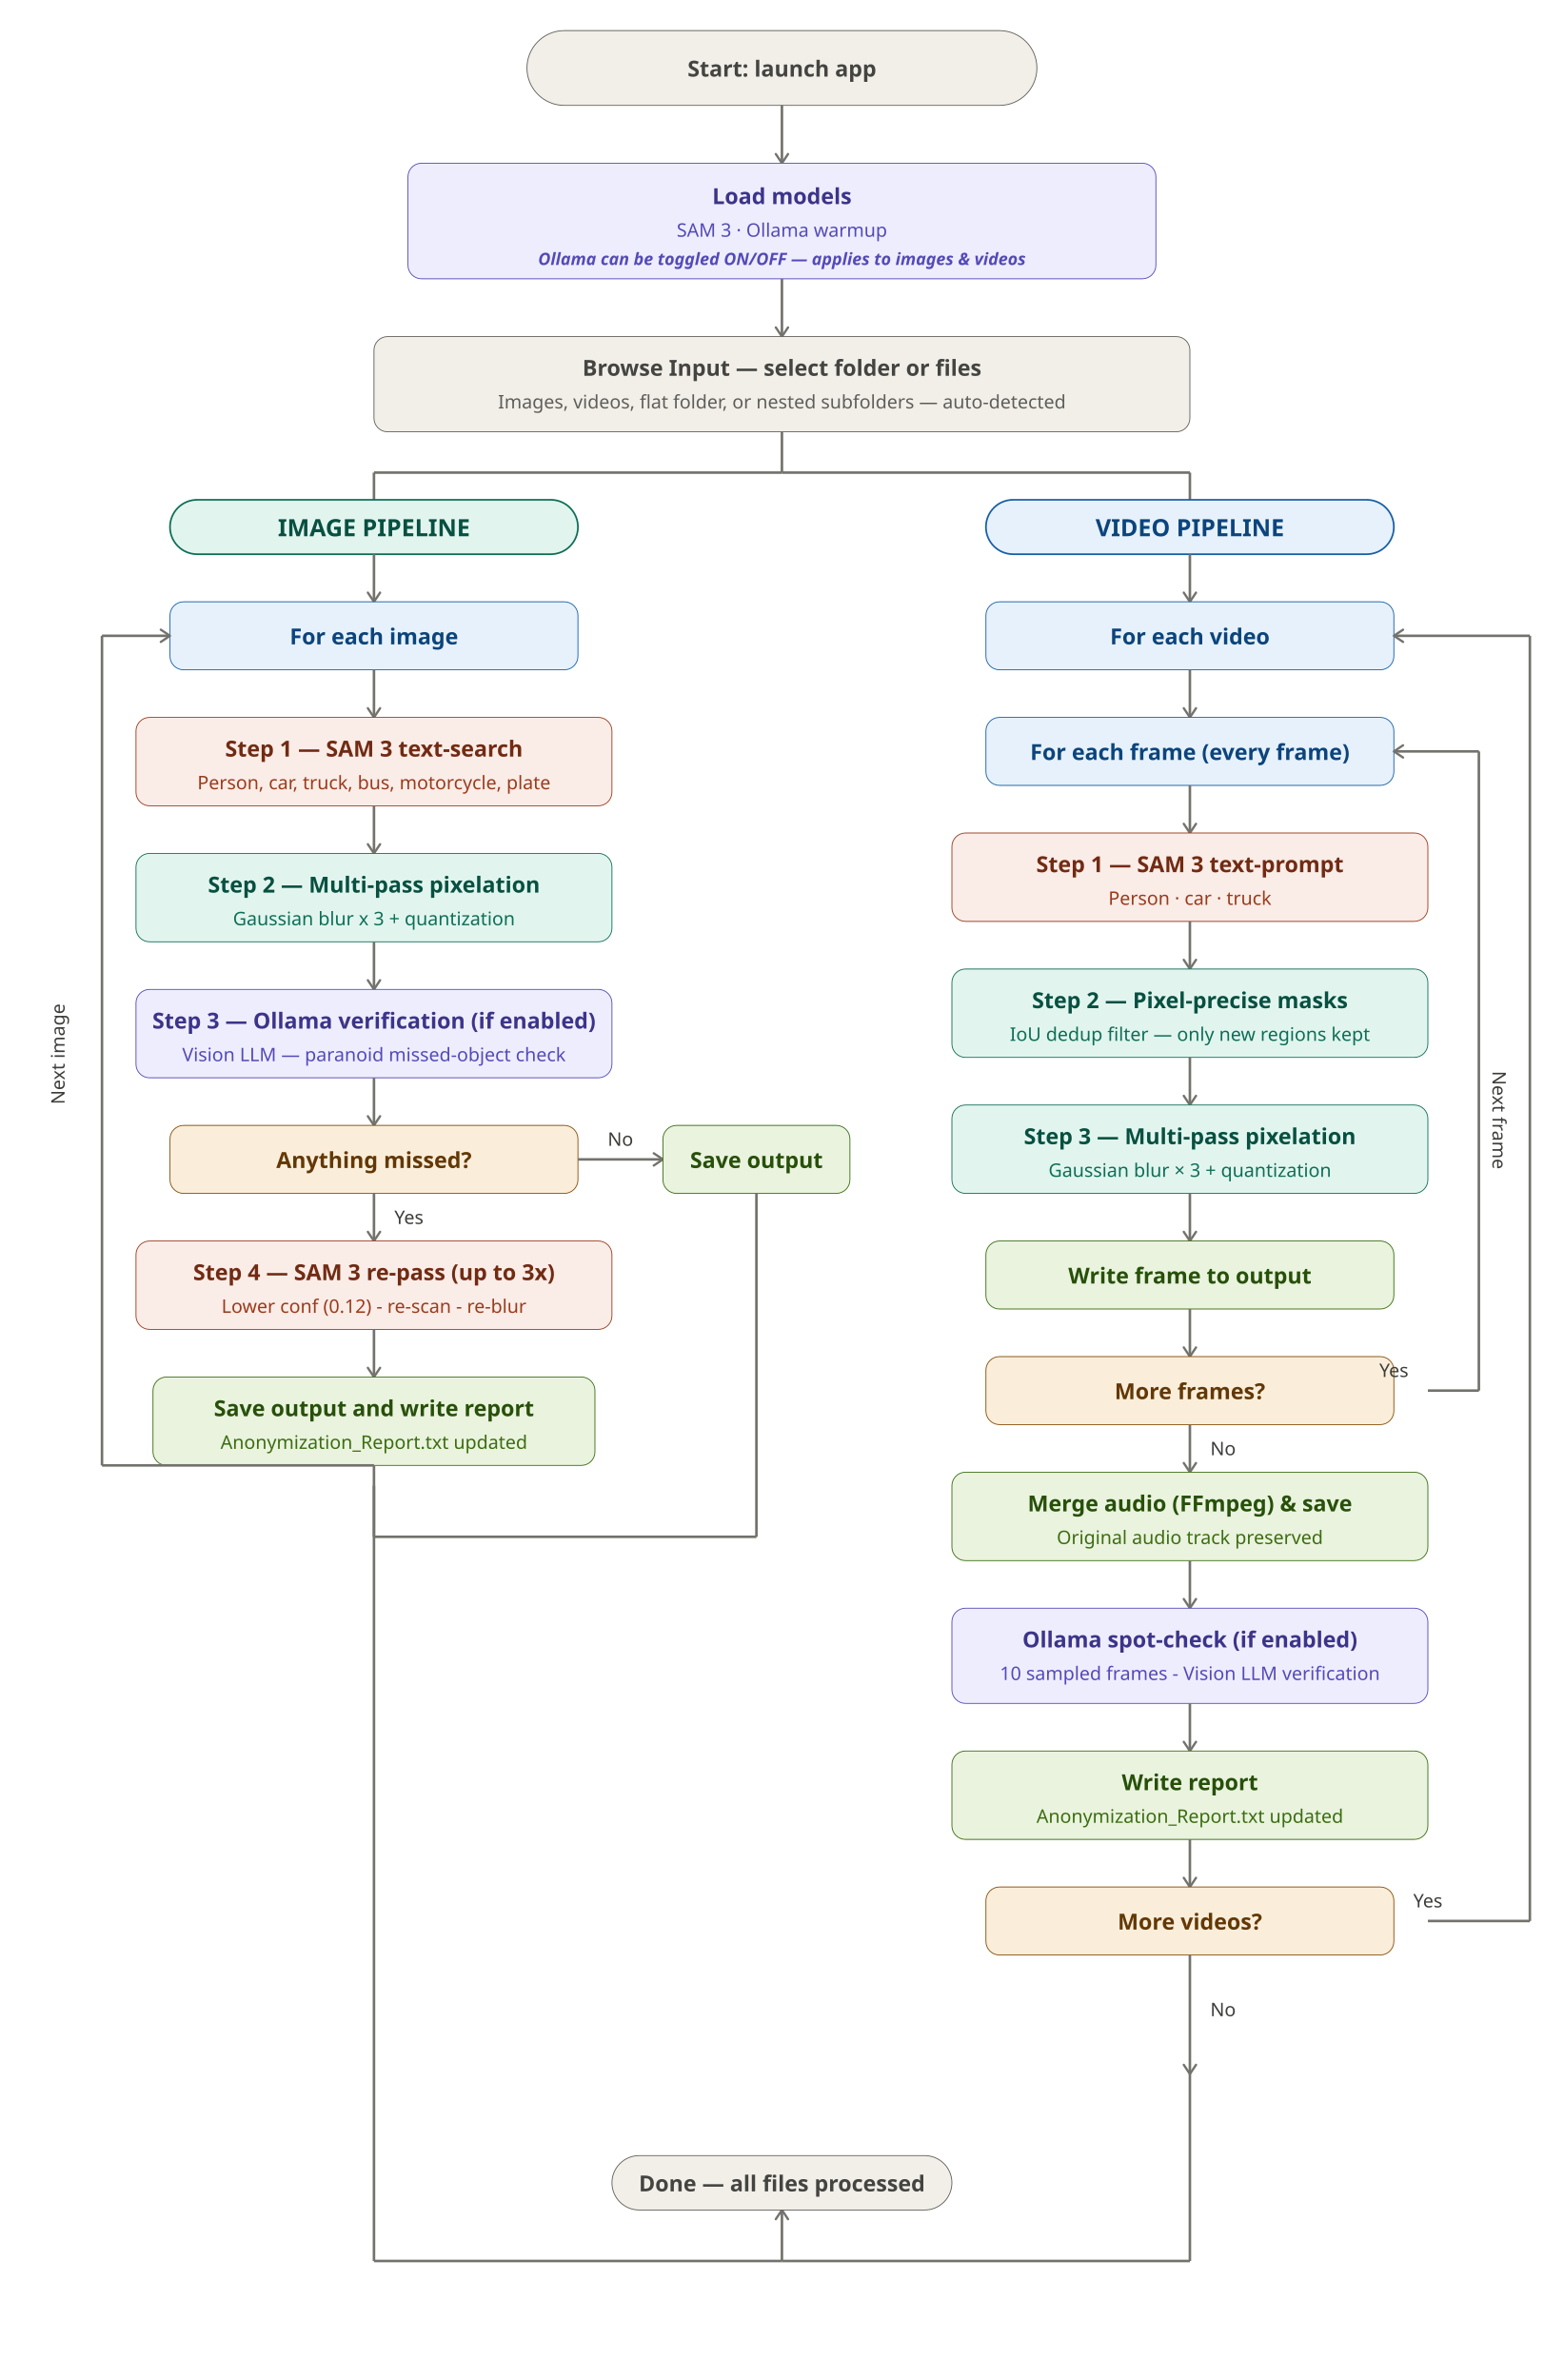
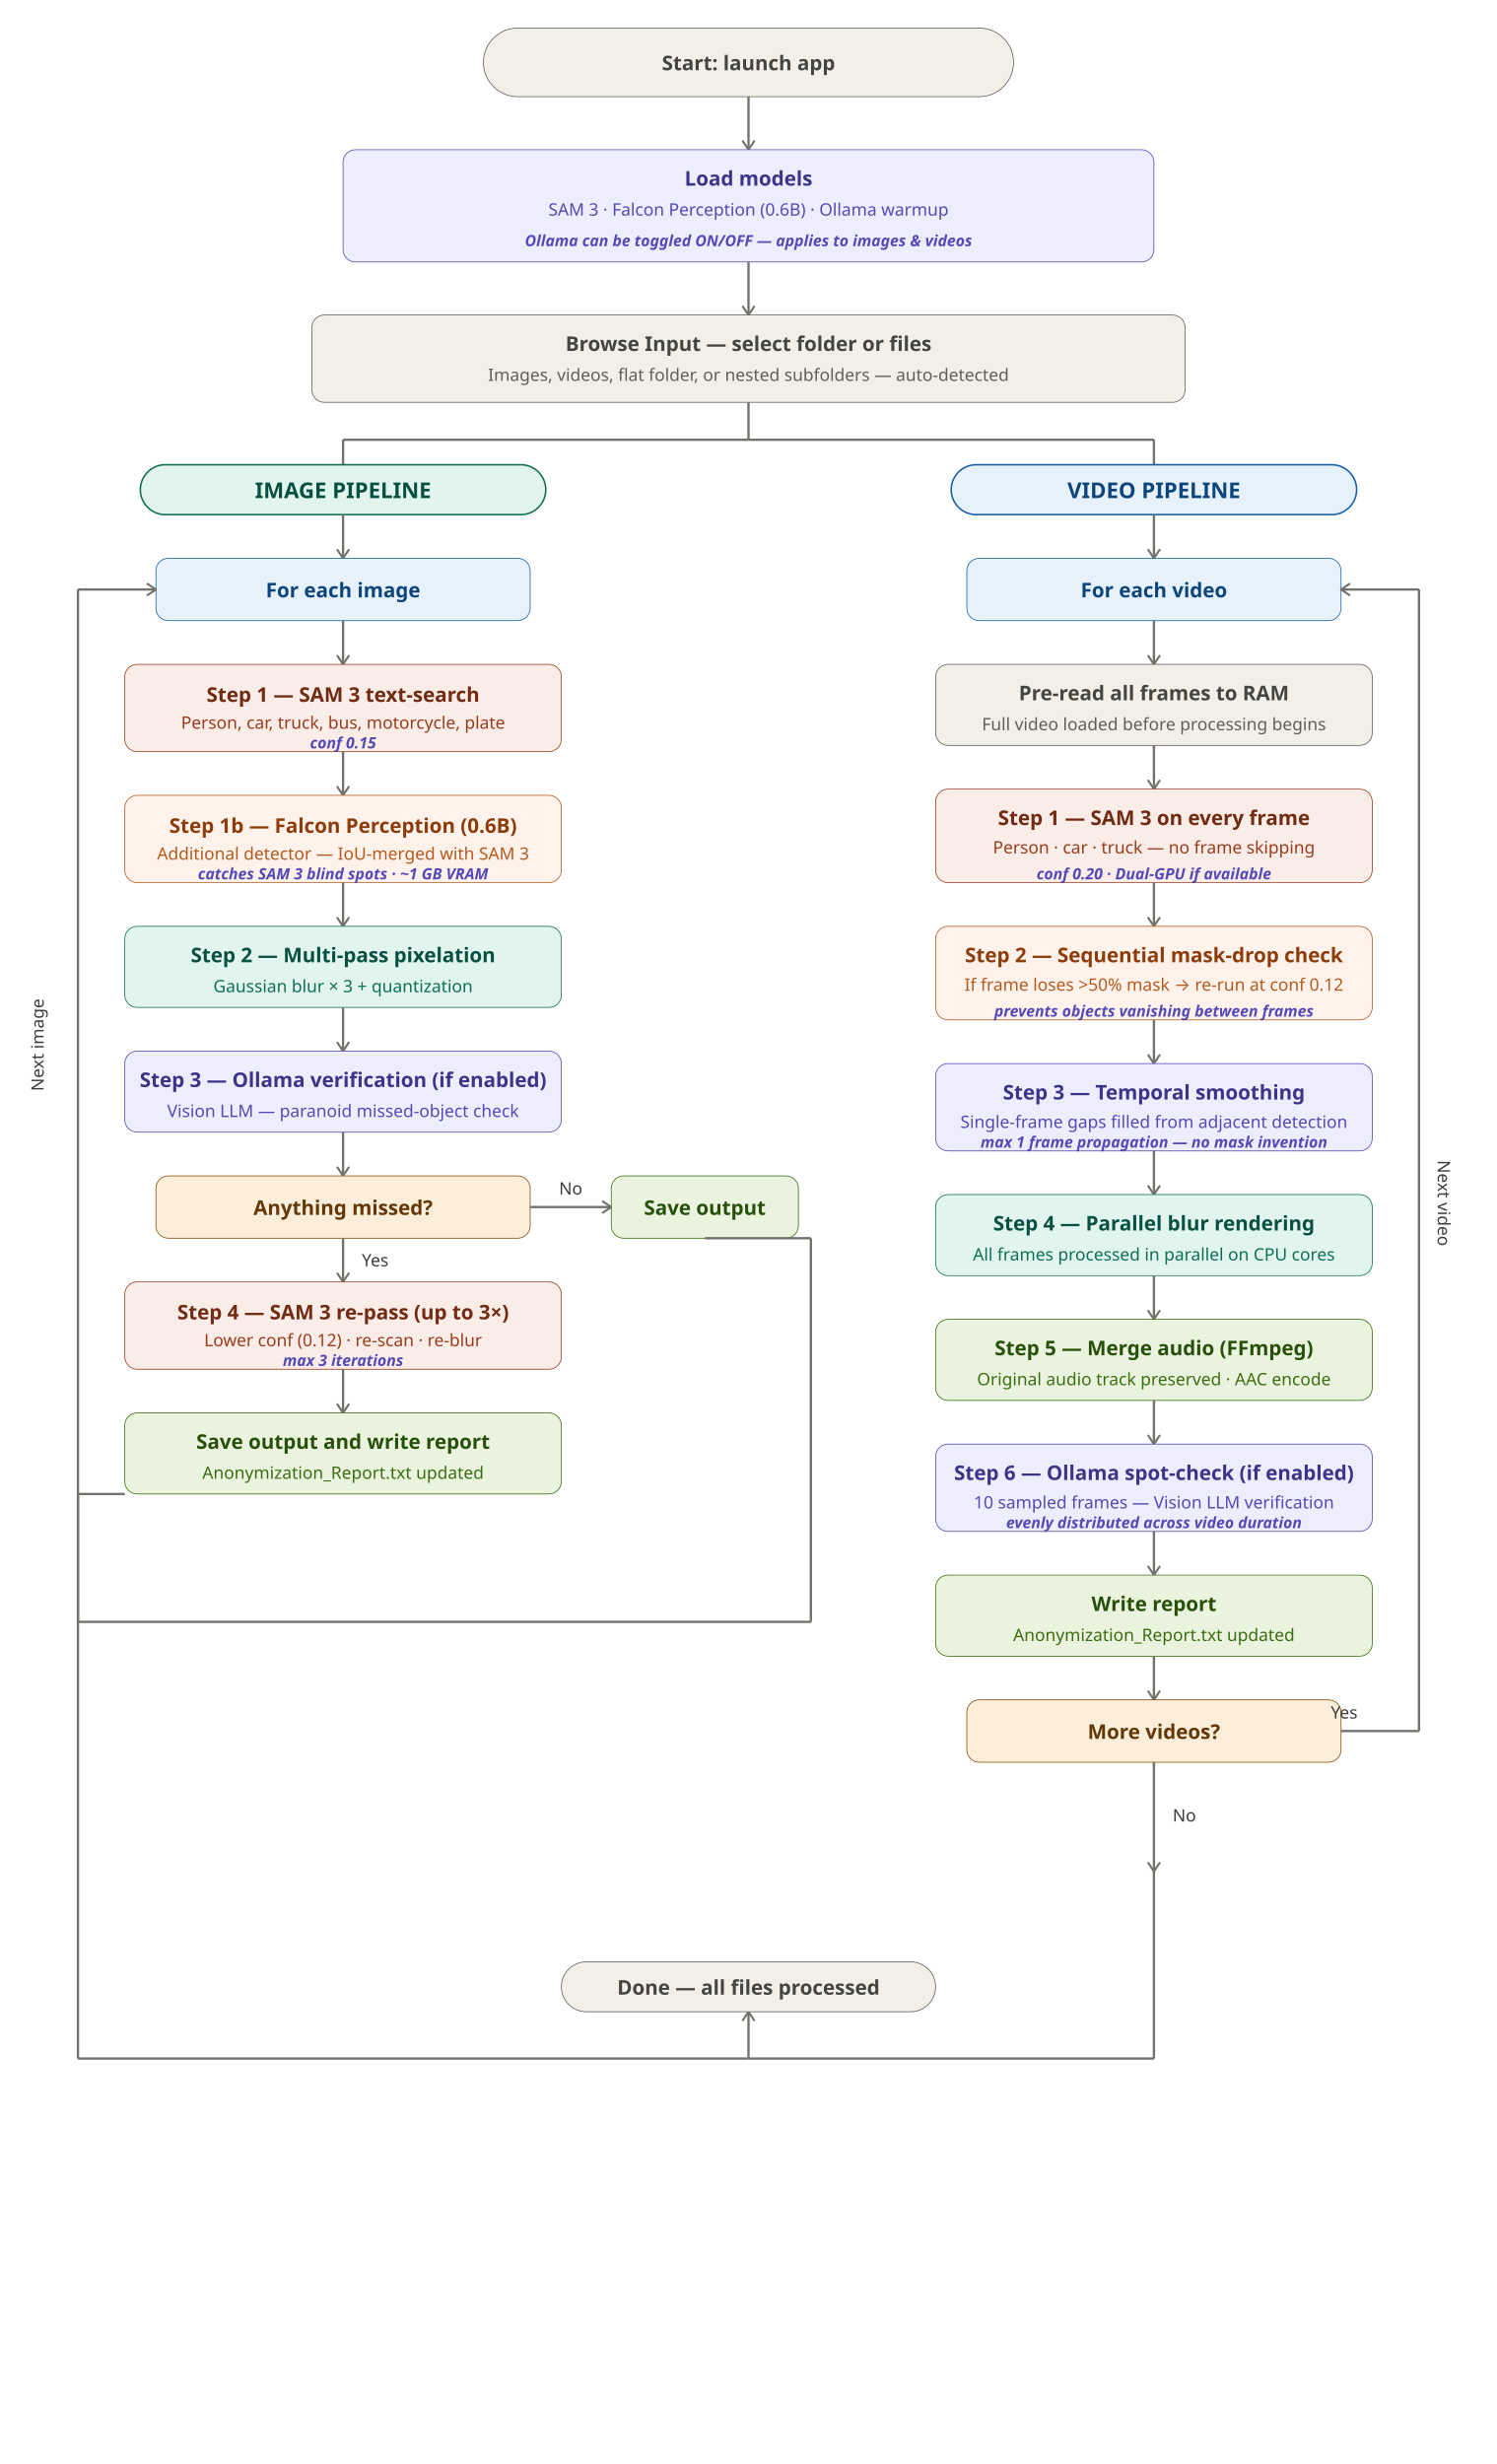
- <svg xmlns="http://www.w3.org/2000/svg" width="100%" viewBox="0 0 920 1400">
+ <svg xmlns="http://www.w3.org/2000/svg" width="100%" viewBox="0 0 960 1580">
  <defs>
    <marker id="arrow" viewBox="0 0 10 10" refX="8" refY="5" markerWidth="6" markerHeight="6" orient="auto-start-reverse">
      <path d="M2 1L8 5L2 9" fill="none" stroke="context-stroke" stroke-width="1.5" stroke-linecap="round" stroke-linejoin="round" />
    </marker>
  </defs>
  <style>
  text { font-family: "Segoe UI", -apple-system, BlinkMacSystemFont, sans-serif; }
-   .title { font-size:13px; font-weight:600; }
-   .sub   { font-size:11px; font-weight:400; }
-   .label { font-size:11px; font-weight:400; fill:rgb(61,61,58); }
-   .head  { font-size:14px; font-weight:700; }
+   .title  { font-size:13px; font-weight:600; }
+   .sub    { font-size:11px; font-weight:400; }
+   .label  { font-size:11px; font-weight:400; fill:rgb(61,61,58); }
+   .head   { font-size:14px; font-weight:700; }
  .toggle { font-size:10px; font-weight:600; fill:rgb(83,74,183); font-style:italic; }
-   line   { stroke:rgb(115,114,108); stroke-width:1.5; fill:none; }
+   line    { stroke:rgb(115,114,108); stroke-width:1.5; fill:none; }
</style>
-   <rect x="310" y="18" width="300" height="44" rx="22" fill="rgb(241,239,232)" stroke="rgb(95,94,90)" stroke-width="0.5" />
-   <text x="460" y="40" text-anchor="middle" dominant-baseline="central" class="title" fill="rgb(68,68,65)">Start: launch app</text>
-   <line x1="460" y1="62" x2="460" y2="96" marker-end="url(#arrow)" />
-   <rect x="240" y="96" width="440" height="68" rx="8" fill="rgb(238,237,254)" stroke="rgb(83,74,183)" stroke-width="0.5" />
-   <text x="460" y="115" text-anchor="middle" dominant-baseline="central" class="title" fill="rgb(60,52,137)">Load models</text>
-   <text x="460" y="135" text-anchor="middle" dominant-baseline="central" class="sub" fill="rgb(83,74,183)">SAM 3 · Ollama warmup</text>
-   <text x="460" y="152" text-anchor="middle" dominant-baseline="central" class="toggle">Ollama can be toggled ON/OFF — applies to images &amp; videos</text>
-   <line x1="460" y1="164" x2="460" y2="198" marker-end="url(#arrow)" />
-   <rect x="220" y="198" width="480" height="56" rx="8" fill="rgb(241,239,232)" stroke="rgb(95,94,90)" stroke-width="0.5" />
-   <text x="460" y="216" text-anchor="middle" dominant-baseline="central" class="title" fill="rgb(68,68,65)">Browse Input — select folder or files</text>
-   <text x="460" y="236" text-anchor="middle" dominant-baseline="central" class="sub" fill="rgb(95,94,90)">Images, videos, flat folder, or nested subfolders — auto-detected</text>
-   <line x1="460" y1="254" x2="460" y2="278" />
-   <line x1="460" y1="278" x2="220" y2="278" />
-   <line x1="460" y1="278" x2="700" y2="278" />
-   <line x1="220" y1="278" x2="220" y2="304" marker-end="url(#arrow)" />
-   <line x1="700" y1="278" x2="700" y2="304" marker-end="url(#arrow)" />
-   <rect x="100" y="294" width="240" height="32" rx="16" fill="rgb(225,245,238)" stroke="rgb(15,110,86)" stroke-width="1" />
-   <text x="220" y="310" text-anchor="middle" dominant-baseline="central" class="head" fill="rgb(8,80,65)">IMAGE PIPELINE</text>
-   <rect x="580" y="294" width="240" height="32" rx="16" fill="rgb(230,241,251)" stroke="rgb(24,95,165)" stroke-width="1" />
-   <text x="700" y="310" text-anchor="middle" dominant-baseline="central" class="head" fill="rgb(12,68,124)">VIDEO PIPELINE</text>
-   <line x1="220" y1="326" x2="220" y2="354" marker-end="url(#arrow)" />
-   <rect x="100" y="354" width="240" height="40" rx="8" fill="rgb(230,241,251)" stroke="rgb(24,95,165)" stroke-width="0.5" />
-   <text x="220" y="374" text-anchor="middle" dominant-baseline="central" class="title" fill="rgb(12,68,124)">For each image</text>
-   <line x1="220" y1="394" x2="220" y2="422" marker-end="url(#arrow)" />
-   <rect x="80" y="422" width="280" height="52" rx="8" fill="rgb(250,236,231)" stroke="rgb(153,60,29)" stroke-width="0.5" />
-   <text x="220" y="440" text-anchor="middle" dominant-baseline="central" class="title" fill="rgb(113,43,19)">Step 1 — SAM 3 text-search</text>
-   <text x="220" y="460" text-anchor="middle" dominant-baseline="central" class="sub" fill="rgb(153,60,29)">Person, car, truck, bus, motorcycle, plate</text>
-   <line x1="220" y1="474" x2="220" y2="502" marker-end="url(#arrow)" />
-   <rect x="80" y="502" width="280" height="52" rx="8" fill="rgb(225,245,238)" stroke="rgb(15,110,86)" stroke-width="0.5" />
-   <text x="220" y="520" text-anchor="middle" dominant-baseline="central" class="title" fill="rgb(8,80,65)">Step 2 — Multi-pass pixelation</text>
-   <text x="220" y="540" text-anchor="middle" dominant-baseline="central" class="sub" fill="rgb(15,110,86)">Gaussian blur x 3 + quantization</text>
-   <line x1="220" y1="554" x2="220" y2="582" marker-end="url(#arrow)" />
-   <rect x="80" y="582" width="280" height="52" rx="8" fill="rgb(238,237,254)" stroke="rgb(83,74,183)" stroke-width="0.5" />
-   <text x="220" y="600" text-anchor="middle" dominant-baseline="central" class="title" fill="rgb(60,52,137)">Step 3 — Ollama verification (if enabled)</text>
-   <text x="220" y="620" text-anchor="middle" dominant-baseline="central" class="sub" fill="rgb(83,74,183)">Vision LLM — paranoid missed-object check</text>
-   <line x1="220" y1="634" x2="220" y2="662" marker-end="url(#arrow)" />
-   <rect x="100" y="662" width="240" height="40" rx="8" fill="rgb(250,238,218)" stroke="rgb(133,79,11)" stroke-width="0.5" />
-   <text x="220" y="682" text-anchor="middle" dominant-baseline="central" class="title" fill="rgb(99,56,6)">Anything missed?</text>
-   <line x1="340" y1="682" x2="390" y2="682" marker-end="url(#arrow)" stroke="rgb(115,114,108)" />
-   <text x="365" y="674" text-anchor="middle" class="label">No</text>
-   <rect x="390" y="662" width="110" height="40" rx="8" fill="rgb(234,243,222)" stroke="rgb(59,109,17)" stroke-width="0.5" />
-   <text x="445" y="682" text-anchor="middle" dominant-baseline="central" class="title" fill="rgb(39,80,10)">Save output</text>
-   <line x1="220" y1="702" x2="220" y2="730" marker-end="url(#arrow)" />
-   <text x="232" y="720" class="label">Yes</text>
-   <rect x="80" y="730" width="280" height="52" rx="8" fill="rgb(250,236,231)" stroke="rgb(153,60,29)" stroke-width="0.5" />
-   <text x="220" y="748" text-anchor="middle" dominant-baseline="central" class="title" fill="rgb(113,43,19)">Step 4 — SAM 3 re-pass (up to 3x)</text>
-   <text x="220" y="768" text-anchor="middle" dominant-baseline="central" class="sub" fill="rgb(153,60,29)">Lower conf (0.12) - re-scan - re-blur</text>
-   <line x1="220" y1="782" x2="220" y2="810" marker-end="url(#arrow)" />
-   <rect x="90" y="810" width="260" height="52" rx="8" fill="rgb(234,243,222)" stroke="rgb(59,109,17)" stroke-width="0.5" />
-   <text x="220" y="828" text-anchor="middle" dominant-baseline="central" class="title" fill="rgb(39,80,10)">Save output and write report</text>
-   <text x="220" y="848" text-anchor="middle" dominant-baseline="central" class="sub" fill="rgb(59,109,17)">Anonymization_Report.txt updated</text>
-   <line x1="445" y1="702" x2="445" y2="904" stroke="rgb(115,114,108)" />
-   <line x1="445" y1="904" x2="220" y2="904" stroke="rgb(115,114,108)" />
-   <line x1="220" y1="904" x2="220" y2="874" stroke="rgb(115,114,108)" />
-   <line x1="220" y1="862" x2="60" y2="862" stroke="rgb(115,114,108)" />
-   <line x1="60" y1="862" x2="60" y2="374" stroke="rgb(115,114,108)" />
-   <line x1="60" y1="374" x2="100" y2="374" marker-end="url(#arrow)" />
-   <text x="38" y="620" text-anchor="middle" class="label" transform="rotate(-90,38,620)">Next image</text>
-   <line x1="700" y1="326" x2="700" y2="354" marker-end="url(#arrow)" />
-   <rect x="580" y="354" width="240" height="40" rx="8" fill="rgb(230,241,251)" stroke="rgb(24,95,165)" stroke-width="0.5" />
-   <text x="700" y="374" text-anchor="middle" dominant-baseline="central" class="title" fill="rgb(12,68,124)">For each video</text>
-   <line x1="700" y1="394" x2="700" y2="422" marker-end="url(#arrow)" />
-   <rect x="580" y="422" width="240" height="40" rx="8" fill="rgb(230,241,251)" stroke="rgb(24,95,165)" stroke-width="0.5" />
-   <text x="700" y="442" text-anchor="middle" dominant-baseline="central" class="title" fill="rgb(12,68,124)">For each frame (every frame)</text>
-   <line x1="700" y1="462" x2="700" y2="490" marker-end="url(#arrow)" />
-   <rect x="560" y="490" width="280" height="52" rx="8" fill="rgb(250,236,231)" stroke="rgb(153,60,29)" stroke-width="0.5" />
-   <text x="700" y="508" text-anchor="middle" dominant-baseline="central" class="title" fill="rgb(113,43,19)">Step 1 — SAM 3 text-prompt</text>
-   <text x="700" y="528" text-anchor="middle" dominant-baseline="central" class="sub" fill="rgb(153,60,29)">Person · car · truck</text>
-   <line x1="700" y1="542" x2="700" y2="570" marker-end="url(#arrow)" />
-   <rect x="560" y="570" width="280" height="52" rx="8" fill="rgb(225,245,238)" stroke="rgb(15,110,86)" stroke-width="0.5" />
-   <text x="700" y="588" text-anchor="middle" dominant-baseline="central" class="title" fill="rgb(8,80,65)">Step 2 — Pixel-precise masks</text>
-   <text x="700" y="608" text-anchor="middle" dominant-baseline="central" class="sub" fill="rgb(15,110,86)">IoU dedup filter — only new regions kept</text>
-   <line x1="700" y1="622" x2="700" y2="650" marker-end="url(#arrow)" />
-   <rect x="560" y="650" width="280" height="52" rx="8" fill="rgb(225,245,238)" stroke="rgb(15,110,86)" stroke-width="0.5" />
-   <text x="700" y="668" text-anchor="middle" dominant-baseline="central" class="title" fill="rgb(8,80,65)">Step 3 — Multi-pass pixelation</text>
-   <text x="700" y="688" text-anchor="middle" dominant-baseline="central" class="sub" fill="rgb(15,110,86)">Gaussian blur × 3 + quantization</text>
-   <line x1="700" y1="702" x2="700" y2="730" marker-end="url(#arrow)" />
-   <rect x="580" y="730" width="240" height="40" rx="8" fill="rgb(234,243,222)" stroke="rgb(59,109,17)" stroke-width="0.5" />
-   <text x="700" y="750" text-anchor="middle" dominant-baseline="central" class="title" fill="rgb(39,80,10)">Write frame to output</text>
-   <line x1="700" y1="770" x2="700" y2="798" marker-end="url(#arrow)" />
-   <rect x="580" y="798" width="240" height="40" rx="8" fill="rgb(250,238,218)" stroke="rgb(133,79,11)" stroke-width="0.5" />
-   <text x="700" y="818" text-anchor="middle" dominant-baseline="central" class="title" fill="rgb(99,56,6)">More frames?</text>
-   <line x1="840" y1="818" x2="870" y2="818" stroke="rgb(115,114,108)" />
-   <line x1="870" y1="818" x2="870" y2="442" stroke="rgb(115,114,108)" />
-   <line x1="870" y1="442" x2="820" y2="442" marker-end="url(#arrow)" />
-   <text x="878" y="630" text-anchor="start" class="label" transform="rotate(90,878,630)">Next frame</text>
-   <text x="820" y="810" text-anchor="middle" class="label">Yes</text>
-   <line x1="700" y1="838" x2="700" y2="866" marker-end="url(#arrow)" />
-   <text x="712" y="856" class="label">No</text>
-   <rect x="560" y="866" width="280" height="52" rx="8" fill="rgb(234,243,222)" stroke="rgb(59,109,17)" stroke-width="0.5" />
-   <text x="700" y="884" text-anchor="middle" dominant-baseline="central" class="title" fill="rgb(39,80,10)">Merge audio (FFmpeg) &amp; save</text>
-   <text x="700" y="904" text-anchor="middle" dominant-baseline="central" class="sub" fill="rgb(59,109,17)">Original audio track preserved</text>
-   <line x1="700" y1="918" x2="700" y2="946" marker-end="url(#arrow)" />
-   <rect x="560" y="946" width="280" height="56" rx="8" fill="rgb(238,237,254)" stroke="rgb(83,74,183)" stroke-width="0.5" />
-   <text x="700" y="964" text-anchor="middle" dominant-baseline="central" class="title" fill="rgb(60,52,137)">Ollama spot-check (if enabled)</text>
-   <text x="700" y="984" text-anchor="middle" dominant-baseline="central" class="sub" fill="rgb(83,74,183)">10 sampled frames - Vision LLM verification</text>
-   <line x1="700" y1="1002" x2="700" y2="1030" marker-end="url(#arrow)" />
-   <rect x="560" y="1030" width="280" height="52" rx="8" fill="rgb(234,243,222)" stroke="rgb(59,109,17)" stroke-width="0.5" />
-   <text x="700" y="1048" text-anchor="middle" dominant-baseline="central" class="title" fill="rgb(39,80,10)">Write report</text>
-   <text x="700" y="1068" text-anchor="middle" dominant-baseline="central" class="sub" fill="rgb(59,109,17)">Anonymization_Report.txt updated</text>
-   <line x1="700" y1="1082" x2="700" y2="1110" marker-end="url(#arrow)" />
-   <rect x="580" y="1110" width="240" height="40" rx="8" fill="rgb(250,238,218)" stroke="rgb(133,79,11)" stroke-width="0.5" />
-   <text x="700" y="1130" text-anchor="middle" dominant-baseline="central" class="title" fill="rgb(99,56,6)">More videos?</text>
-   <line x1="840" y1="1130" x2="900" y2="1130" stroke="rgb(115,114,108)" />
-   <line x1="900" y1="1130" x2="900" y2="374" stroke="rgb(115,114,108)" />
-   <line x1="900" y1="374" x2="820" y2="374" marker-end="url(#arrow)" />
-   <text x="840" y="1122" text-anchor="middle" class="label">Yes</text>
-   <line x1="700" y1="1150" x2="700" y2="1220" marker-end="url(#arrow)" />
-   <text x="712" y="1186" class="label">No</text>
-   <line x1="220" y1="862" x2="220" y2="1330" />
-   <line x1="220" y1="1330" x2="460" y2="1330" stroke="rgb(115,114,108)" />
-   <line x1="700" y1="1220" x2="700" y2="1330" stroke="rgb(115,114,108)" />
-   <line x1="700" y1="1330" x2="460" y2="1330" stroke="rgb(115,114,108)" />
-   <line x1="460" y1="1330" x2="460" y2="1300" marker-end="url(#arrow)" />
-   <rect x="360" y="1268" width="200" height="32" rx="16" fill="rgb(241,239,232)" stroke="rgb(95,94,90)" stroke-width="0.5" />
-   <text x="460" y="1284" text-anchor="middle" dominant-baseline="central" class="title" fill="rgb(68,68,65)">Done — all files processed</text>
+   <rect x="310" y="18" width="340" height="44" rx="22" fill="rgb(241,239,232)" stroke="rgb(95,94,90)" stroke-width="0.5" />
+   <text x="480" y="40" text-anchor="middle" dominant-baseline="central" class="title" fill="rgb(68,68,65)">Start: launch app</text>
+   <line x1="480" y1="62" x2="480" y2="96" marker-end="url(#arrow)" />
+   <rect x="220" y="96" width="520" height="72" rx="8" fill="rgb(238,237,254)" stroke="rgb(83,74,183)" stroke-width="0.5" />
+   <text x="480" y="114" text-anchor="middle" dominant-baseline="central" class="title" fill="rgb(60,52,137)">Load models</text>
+   <text x="480" y="134" text-anchor="middle" dominant-baseline="central" class="sub" fill="rgb(83,74,183)">SAM 3 · Falcon Perception (0.6B) · Ollama warmup</text>
+   <text x="480" y="154" text-anchor="middle" dominant-baseline="central" class="toggle">Ollama can be toggled ON/OFF — applies to images &amp; videos</text>
+   <line x1="480" y1="168" x2="480" y2="202" marker-end="url(#arrow)" />
+   <rect x="200" y="202" width="560" height="56" rx="8" fill="rgb(241,239,232)" stroke="rgb(95,94,90)" stroke-width="0.5" />
+   <text x="480" y="220" text-anchor="middle" dominant-baseline="central" class="title" fill="rgb(68,68,65)">Browse Input — select folder or files</text>
+   <text x="480" y="240" text-anchor="middle" dominant-baseline="central" class="sub" fill="rgb(95,94,90)">Images, videos, flat folder, or nested subfolders — auto-detected</text>
+   <line x1="480" y1="258" x2="480" y2="282" />
+   <line x1="480" y1="282" x2="220" y2="282" />
+   <line x1="480" y1="282" x2="740" y2="282" />
+   <line x1="220" y1="282" x2="220" y2="308" marker-end="url(#arrow)" />
+   <line x1="740" y1="282" x2="740" y2="308" marker-end="url(#arrow)" />
+   <rect x="90" y="298" width="260" height="32" rx="16" fill="rgb(225,245,238)" stroke="rgb(15,110,86)" stroke-width="1" />
+   <text x="220" y="314" text-anchor="middle" dominant-baseline="central" class="head" fill="rgb(8,80,65)">IMAGE PIPELINE</text>
+   <rect x="610" y="298" width="260" height="32" rx="16" fill="rgb(230,241,251)" stroke="rgb(24,95,165)" stroke-width="1" />
+   <text x="740" y="314" text-anchor="middle" dominant-baseline="central" class="head" fill="rgb(12,68,124)">VIDEO PIPELINE</text>
+   <line x1="220" y1="330" x2="220" y2="358" marker-end="url(#arrow)" />
+   <rect x="100" y="358" width="240" height="40" rx="8" fill="rgb(230,241,251)" stroke="rgb(24,95,165)" stroke-width="0.5" />
+   <text x="220" y="378" text-anchor="middle" dominant-baseline="central" class="title" fill="rgb(12,68,124)">For each image</text>
+   <line x1="220" y1="398" x2="220" y2="426" marker-end="url(#arrow)" />
+   <rect x="80" y="426" width="280" height="56" rx="8" fill="rgb(250,236,231)" stroke="rgb(153,60,29)" stroke-width="0.5" />
+   <text x="220" y="445" text-anchor="middle" dominant-baseline="central" class="title" fill="rgb(113,43,19)">Step 1 — SAM 3 text-search</text>
+   <text x="220" y="463" text-anchor="middle" dominant-baseline="central" class="sub" fill="rgb(153,60,29)">Person, car, truck, bus, motorcycle, plate</text>
+   <text x="220" y="476" text-anchor="middle" dominant-baseline="central" class="toggle">conf 0.15</text>
+   <line x1="220" y1="482" x2="220" y2="510" marker-end="url(#arrow)" />
+   <rect x="80" y="510" width="280" height="56" rx="8" fill="rgb(255,242,235)" stroke="rgb(180,90,30)" stroke-width="0.5" />
+   <text x="220" y="529" text-anchor="middle" dominant-baseline="central" class="title" fill="rgb(140,60,10)">Step 1b — Falcon Perception (0.6B)</text>
+   <text x="220" y="547" text-anchor="middle" dominant-baseline="central" class="sub" fill="rgb(180,90,30)">Additional detector — IoU-merged with SAM 3</text>
+   <text x="220" y="560" text-anchor="middle" dominant-baseline="central" class="toggle">catches SAM 3 blind spots · ~1 GB VRAM</text>
+   <line x1="220" y1="566" x2="220" y2="594" marker-end="url(#arrow)" />
+   <rect x="80" y="594" width="280" height="52" rx="8" fill="rgb(225,245,238)" stroke="rgb(15,110,86)" stroke-width="0.5" />
+   <text x="220" y="612" text-anchor="middle" dominant-baseline="central" class="title" fill="rgb(8,80,65)">Step 2 — Multi-pass pixelation</text>
+   <text x="220" y="632" text-anchor="middle" dominant-baseline="central" class="sub" fill="rgb(15,110,86)">Gaussian blur × 3 + quantization</text>
+   <line x1="220" y1="646" x2="220" y2="674" marker-end="url(#arrow)" />
+   <rect x="80" y="674" width="280" height="52" rx="8" fill="rgb(238,237,254)" stroke="rgb(83,74,183)" stroke-width="0.5" />
+   <text x="220" y="692" text-anchor="middle" dominant-baseline="central" class="title" fill="rgb(60,52,137)">Step 3 — Ollama verification (if enabled)</text>
+   <text x="220" y="712" text-anchor="middle" dominant-baseline="central" class="sub" fill="rgb(83,74,183)">Vision LLM — paranoid missed-object check</text>
+   <line x1="220" y1="726" x2="220" y2="754" marker-end="url(#arrow)" />
+   <rect x="100" y="754" width="240" height="40" rx="8" fill="rgb(250,238,218)" stroke="rgb(133,79,11)" stroke-width="0.5" />
+   <text x="220" y="774" text-anchor="middle" dominant-baseline="central" class="title" fill="rgb(99,56,6)">Anything missed?</text>
+   <line x1="340" y1="774" x2="392" y2="774" marker-end="url(#arrow)" stroke="rgb(115,114,108)" />
+   <text x="366" y="766" text-anchor="middle" class="label">No</text>
+   <rect x="392" y="754" width="120" height="40" rx="8" fill="rgb(234,243,222)" stroke="rgb(59,109,17)" stroke-width="0.5" />
+   <text x="452" y="774" text-anchor="middle" dominant-baseline="central" class="title" fill="rgb(39,80,10)">Save output</text>
+   <line x1="220" y1="794" x2="220" y2="822" marker-end="url(#arrow)" />
+   <text x="232" y="812" class="label">Yes</text>
+   <rect x="80" y="822" width="280" height="56" rx="8" fill="rgb(250,236,231)" stroke="rgb(153,60,29)" stroke-width="0.5" />
+   <text x="220" y="841" text-anchor="middle" dominant-baseline="central" class="title" fill="rgb(113,43,19)">Step 4 — SAM 3 re-pass (up to 3×)</text>
+   <text x="220" y="859" text-anchor="middle" dominant-baseline="central" class="sub" fill="rgb(153,60,29)">Lower conf (0.12) · re-scan · re-blur</text>
+   <text x="220" y="872" text-anchor="middle" dominant-baseline="central" class="toggle">max 3 iterations</text>
+   <line x1="220" y1="878" x2="220" y2="906" marker-end="url(#arrow)" />
+   <rect x="80" y="906" width="280" height="52" rx="8" fill="rgb(234,243,222)" stroke="rgb(59,109,17)" stroke-width="0.5" />
+   <text x="220" y="924" text-anchor="middle" dominant-baseline="central" class="title" fill="rgb(39,80,10)">Save output and write report</text>
+   <text x="220" y="944" text-anchor="middle" dominant-baseline="central" class="sub" fill="rgb(59,109,17)">Anonymization_Report.txt updated</text>
+   <line x1="452" y1="794" x2="520" y2="794" stroke="rgb(115,114,108)" />
+   <line x1="520" y1="794" x2="520" y2="1040" stroke="rgb(115,114,108)" />
+   <line x1="520" y1="1040" x2="50" y2="1040" stroke="rgb(115,114,108)" />
+   <line x1="50" y1="1040" x2="50" y2="378" stroke="rgb(115,114,108)" />
+   <line x1="50" y1="378" x2="100" y2="378" marker-end="url(#arrow)" />
+   <line x1="80" y1="958" x2="50" y2="958" stroke="rgb(115,114,108)" />
+   <text x="28" y="670" text-anchor="middle" class="label" transform="rotate(-90,28,670)">Next image</text>
+   <line x1="740" y1="330" x2="740" y2="358" marker-end="url(#arrow)" />
+   <rect x="620" y="358" width="240" height="40" rx="8" fill="rgb(230,241,251)" stroke="rgb(24,95,165)" stroke-width="0.5" />
+   <text x="740" y="378" text-anchor="middle" dominant-baseline="central" class="title" fill="rgb(12,68,124)">For each video</text>
+   <line x1="740" y1="398" x2="740" y2="426" marker-end="url(#arrow)" />
+   <rect x="600" y="426" width="280" height="52" rx="8" fill="rgb(241,239,232)" stroke="rgb(95,94,90)" stroke-width="0.5" />
+   <text x="740" y="444" text-anchor="middle" dominant-baseline="central" class="title" fill="rgb(68,68,65)">Pre-read all frames to RAM</text>
+   <text x="740" y="464" text-anchor="middle" dominant-baseline="central" class="sub" fill="rgb(95,94,90)">Full video loaded before processing begins</text>
+   <line x1="740" y1="478" x2="740" y2="506" marker-end="url(#arrow)" />
+   <rect x="600" y="506" width="280" height="60" rx="8" fill="rgb(250,236,231)" stroke="rgb(153,60,29)" stroke-width="0.5" />
+   <text x="740" y="524" text-anchor="middle" dominant-baseline="central" class="title" fill="rgb(113,43,19)">Step 1 — SAM 3 on every frame</text>
+   <text x="740" y="543" text-anchor="middle" dominant-baseline="central" class="sub" fill="rgb(153,60,29)">Person · car · truck — no frame skipping</text>
+   <text x="740" y="560" text-anchor="middle" dominant-baseline="central" class="toggle">conf 0.20 · Dual-GPU if available</text>
+   <line x1="740" y1="566" x2="740" y2="594" marker-end="url(#arrow)" />
+   <rect x="600" y="594" width="280" height="60" rx="8" fill="rgb(255,242,235)" stroke="rgb(180,90,30)" stroke-width="0.5" />
+   <text x="740" y="612" text-anchor="middle" dominant-baseline="central" class="title" fill="rgb(140,60,10)">Step 2 — Sequential mask-drop check</text>
+   <text x="740" y="631" text-anchor="middle" dominant-baseline="central" class="sub" fill="rgb(180,90,30)">If frame loses &gt;50% mask → re-run at conf 0.12</text>
+   <text x="740" y="648" text-anchor="middle" dominant-baseline="central" class="toggle">prevents objects vanishing between frames</text>
+   <line x1="740" y1="654" x2="740" y2="682" marker-end="url(#arrow)" />
+   <rect x="600" y="682" width="280" height="56" rx="8" fill="rgb(238,237,254)" stroke="rgb(83,74,183)" stroke-width="0.5" />
+   <text x="740" y="700" text-anchor="middle" dominant-baseline="central" class="title" fill="rgb(60,52,137)">Step 3 — Temporal smoothing</text>
+   <text x="740" y="719" text-anchor="middle" dominant-baseline="central" class="sub" fill="rgb(83,74,183)">Single-frame gaps filled from adjacent detection</text>
+   <text x="740" y="732" text-anchor="middle" dominant-baseline="central" class="toggle">max 1 frame propagation — no mask invention</text>
+   <line x1="740" y1="738" x2="740" y2="766" marker-end="url(#arrow)" />
+   <rect x="600" y="766" width="280" height="52" rx="8" fill="rgb(225,245,238)" stroke="rgb(15,110,86)" stroke-width="0.5" />
+   <text x="740" y="784" text-anchor="middle" dominant-baseline="central" class="title" fill="rgb(8,80,65)">Step 4 — Parallel blur rendering</text>
+   <text x="740" y="804" text-anchor="middle" dominant-baseline="central" class="sub" fill="rgb(15,110,86)">All frames processed in parallel on CPU cores</text>
+   <line x1="740" y1="818" x2="740" y2="846" marker-end="url(#arrow)" />
+   <rect x="600" y="846" width="280" height="52" rx="8" fill="rgb(234,243,222)" stroke="rgb(59,109,17)" stroke-width="0.5" />
+   <text x="740" y="864" text-anchor="middle" dominant-baseline="central" class="title" fill="rgb(39,80,10)">Step 5 — Merge audio (FFmpeg)</text>
+   <text x="740" y="884" text-anchor="middle" dominant-baseline="central" class="sub" fill="rgb(59,109,17)">Original audio track preserved · AAC encode</text>
+   <line x1="740" y1="898" x2="740" y2="926" marker-end="url(#arrow)" />
+   <rect x="600" y="926" width="280" height="56" rx="8" fill="rgb(238,237,254)" stroke="rgb(83,74,183)" stroke-width="0.5" />
+   <text x="740" y="944" text-anchor="middle" dominant-baseline="central" class="title" fill="rgb(60,52,137)">Step 6 — Ollama spot-check (if enabled)</text>
+   <text x="740" y="963" text-anchor="middle" dominant-baseline="central" class="sub" fill="rgb(83,74,183)">10 sampled frames — Vision LLM verification</text>
+   <text x="740" y="976" text-anchor="middle" dominant-baseline="central" class="toggle">evenly distributed across video duration</text>
+   <line x1="740" y1="982" x2="740" y2="1010" marker-end="url(#arrow)" />
+   <rect x="600" y="1010" width="280" height="52" rx="8" fill="rgb(234,243,222)" stroke="rgb(59,109,17)" stroke-width="0.5" />
+   <text x="740" y="1028" text-anchor="middle" dominant-baseline="central" class="title" fill="rgb(39,80,10)">Write report</text>
+   <text x="740" y="1048" text-anchor="middle" dominant-baseline="central" class="sub" fill="rgb(59,109,17)">Anonymization_Report.txt updated</text>
+   <line x1="740" y1="1062" x2="740" y2="1090" marker-end="url(#arrow)" />
+   <rect x="620" y="1090" width="240" height="40" rx="8" fill="rgb(250,238,218)" stroke="rgb(133,79,11)" stroke-width="0.5" />
+   <text x="740" y="1110" text-anchor="middle" dominant-baseline="central" class="title" fill="rgb(99,56,6)">More videos?</text>
+   <line x1="860" y1="1110" x2="910" y2="1110" stroke="rgb(115,114,108)" />
+   <line x1="910" y1="1110" x2="910" y2="378" stroke="rgb(115,114,108)" />
+   <line x1="910" y1="378" x2="860" y2="378" marker-end="url(#arrow)" />
+   <text x="862" y="1102" text-anchor="middle" class="label">Yes</text>
+   <text x="922" y="744" text-anchor="start" class="label" transform="rotate(90,922,744)">Next video</text>
+   <line x1="740" y1="1130" x2="740" y2="1200" marker-end="url(#arrow)" />
+   <text x="752" y="1168" class="label">No</text>
+   <line x1="50" y1="958" x2="50" y2="1320" stroke="rgb(115,114,108)" />
+   <line x1="50" y1="1320" x2="480" y2="1320" stroke="rgb(115,114,108)" />
+   <line x1="740" y1="1200" x2="740" y2="1320" stroke="rgb(115,114,108)" />
+   <line x1="740" y1="1320" x2="480" y2="1320" stroke="rgb(115,114,108)" />
+   <line x1="480" y1="1320" x2="480" y2="1290" marker-end="url(#arrow)" />
+   <rect x="360" y="1258" width="240" height="32" rx="16" fill="rgb(241,239,232)" stroke="rgb(95,94,90)" stroke-width="0.5" />
+   <text x="480" y="1274" text-anchor="middle" dominant-baseline="central" class="title" fill="rgb(68,68,65)">Done — all files processed</text>
</svg>
